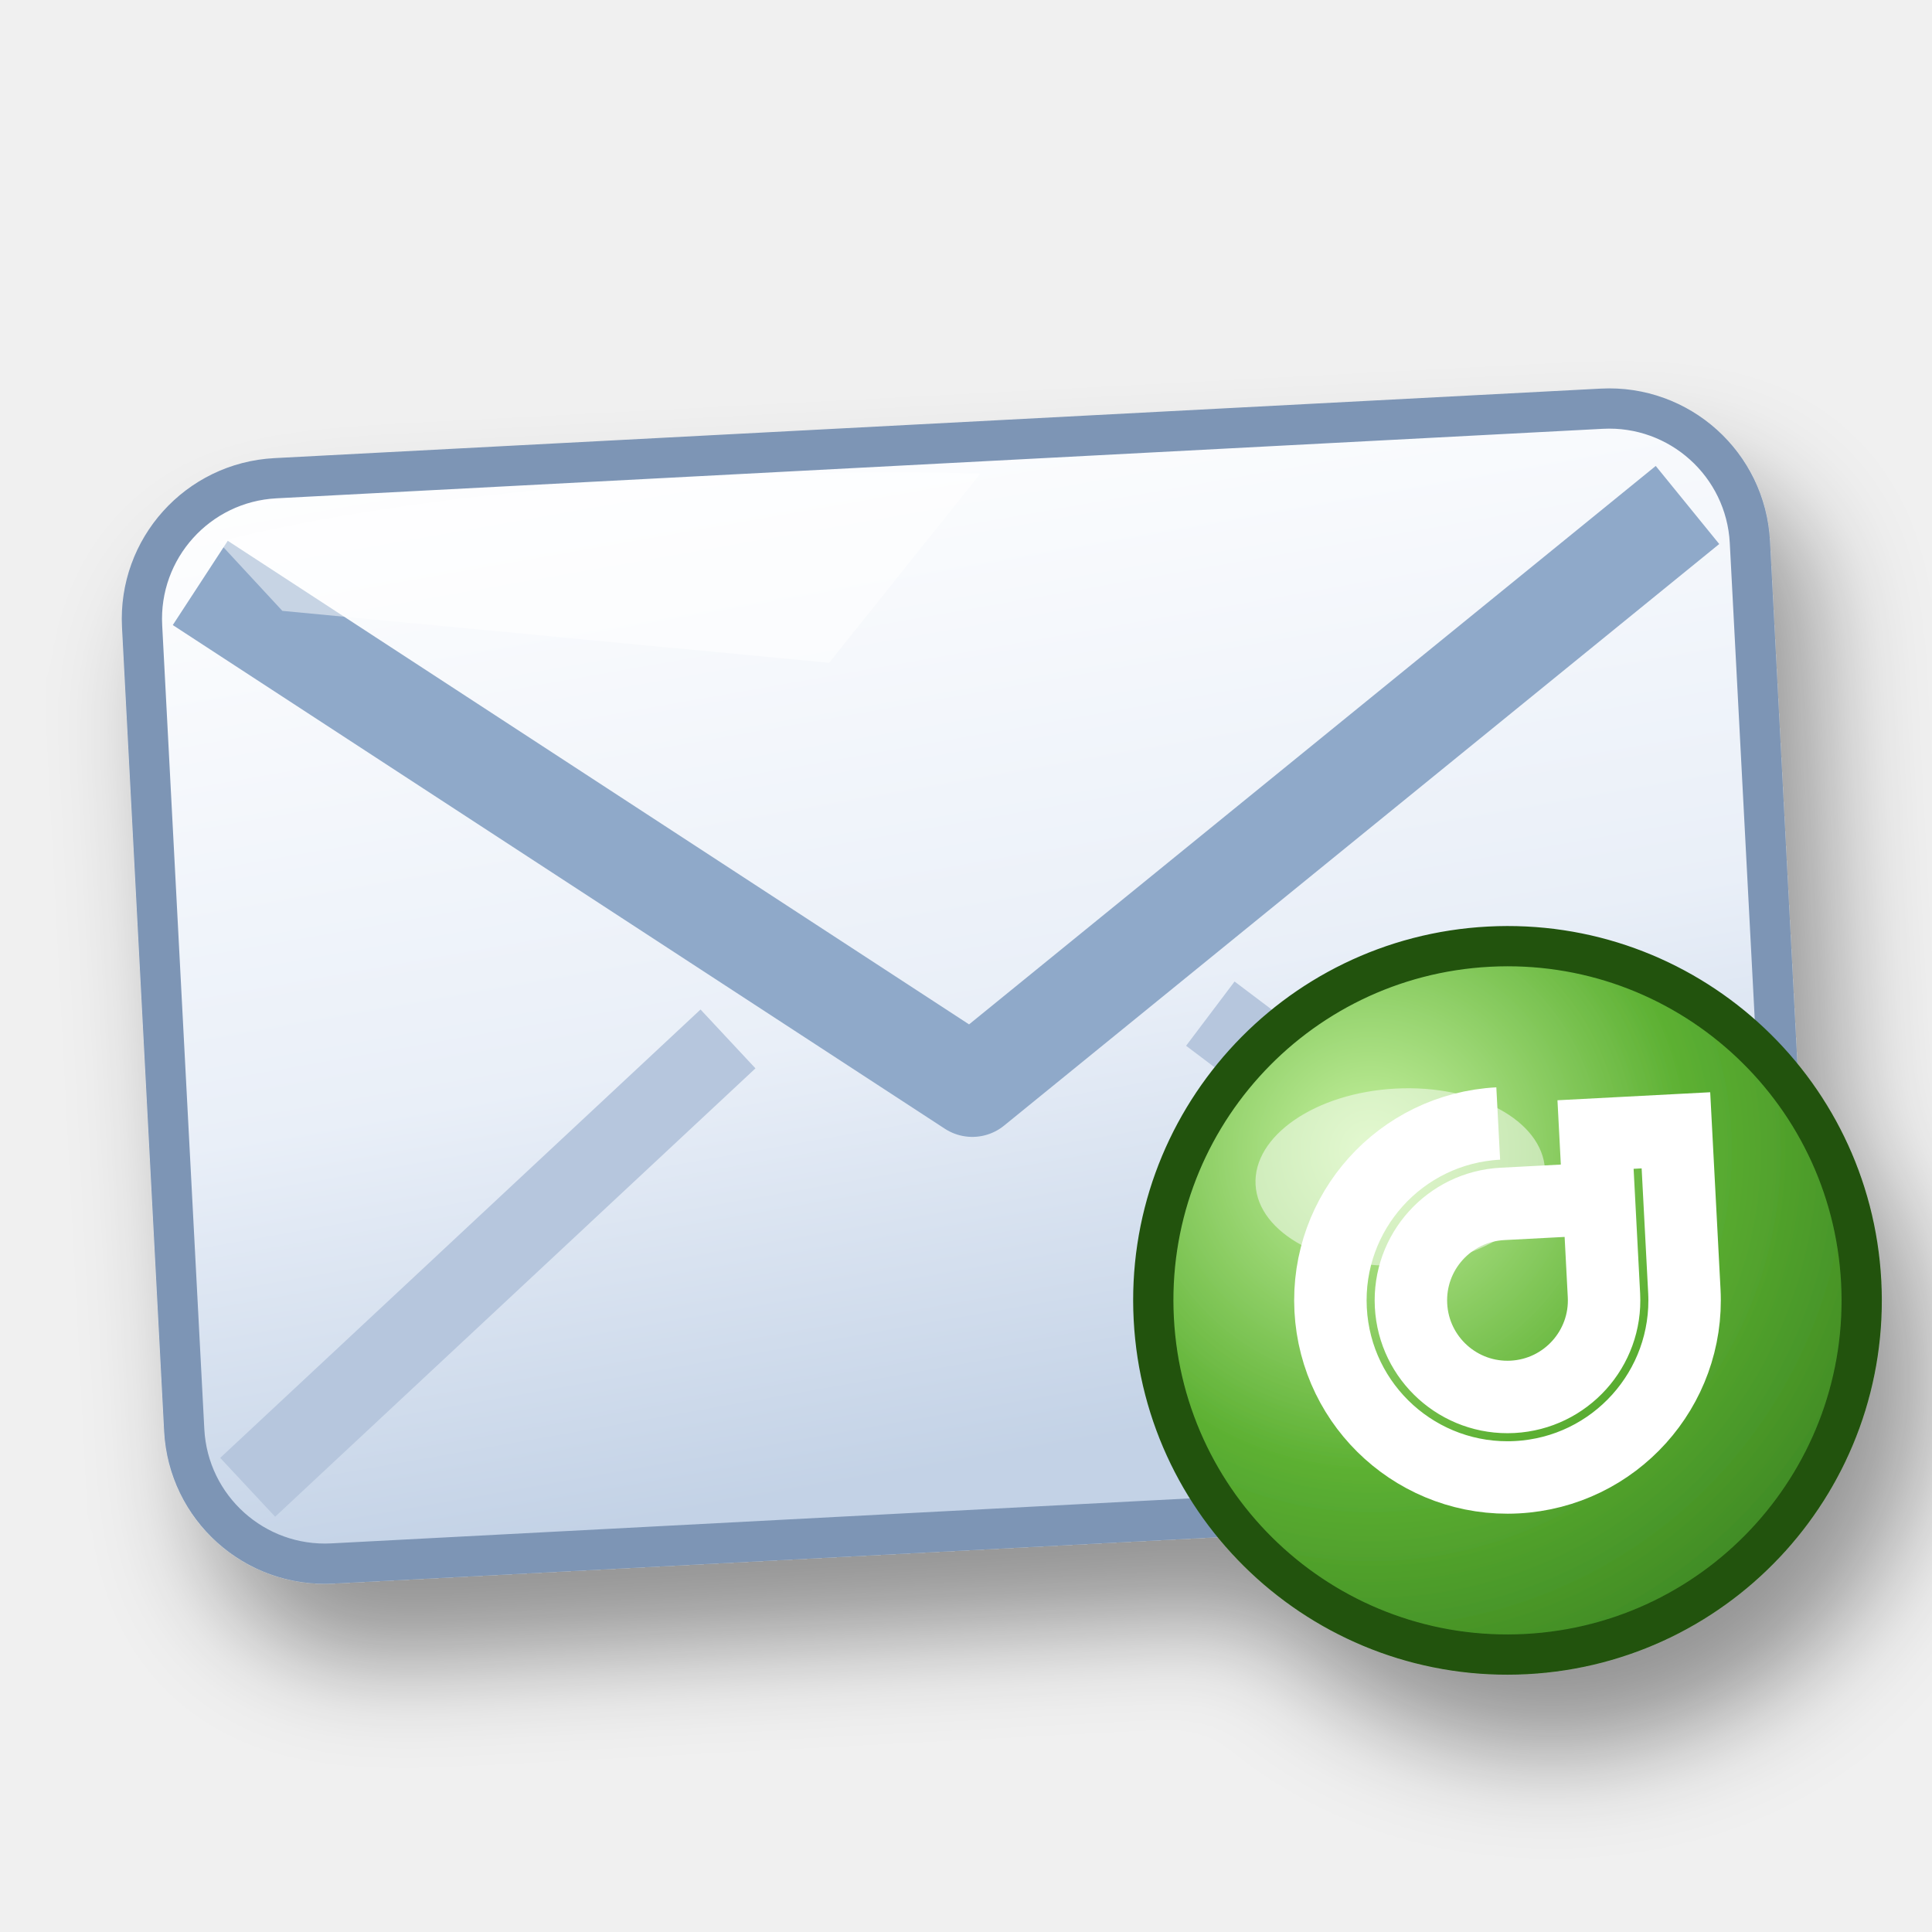
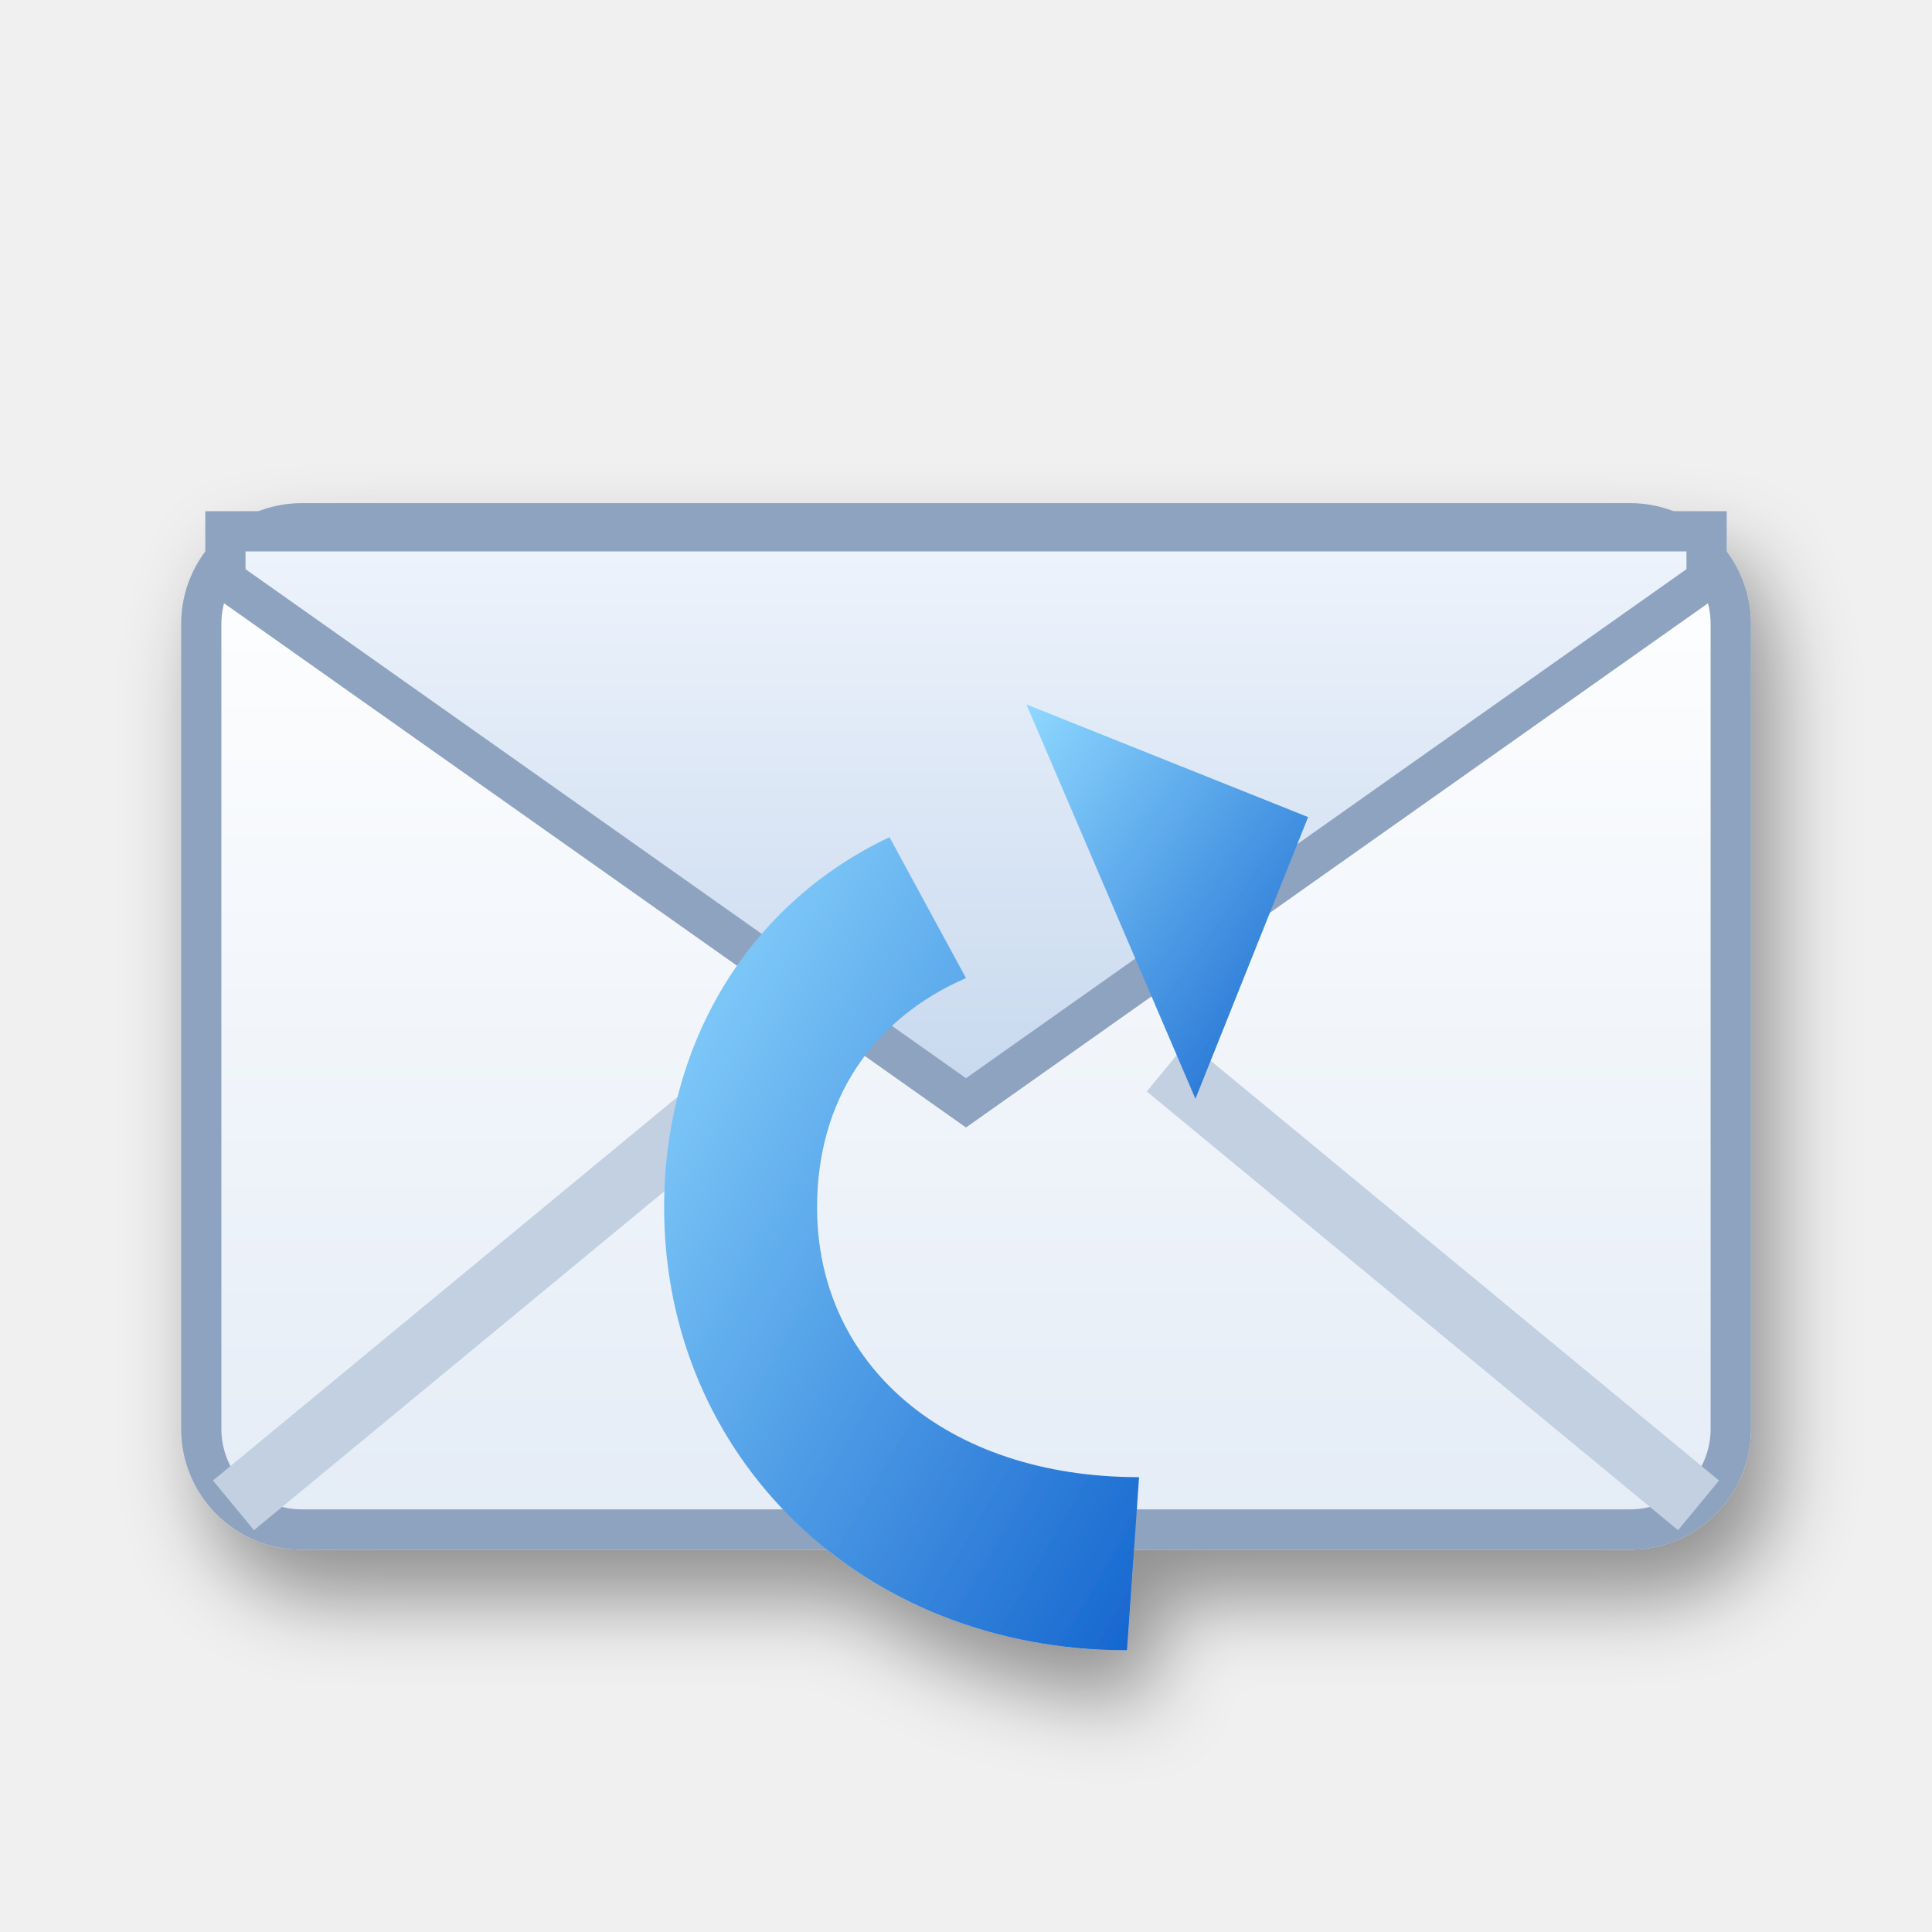
<svg xmlns="http://www.w3.org/2000/svg" viewBox="0 0 48 48">
  <defs>
-     <linearGradient id="env" x1="0" y1="0" x2="0.2" y2="1">
+     <linearGradient id="env" x1="0" y1="0" x2="0" y2="1">
      <stop offset="0" stop-color="#ffffff" />
-       <stop offset="0.6" stop-color="#e9eff8" />
-       <stop offset="1" stop-color="#c3d2e6" />
+       <stop offset="1" stop-color="#e4ecf6" />
    </linearGradient>
-     <radialGradient id="at" cx="0.32" cy="0.28" r="1">
-       <stop offset="0" stop-color="#c8f2a2" />
-       <stop offset="0.45" stop-color="#5cb032" />
-       <stop offset="1" stop-color="#2c701a" />
-     </radialGradient>
-     <filter id="ds" x="-20%" y="-20%" width="140%" height="140%">
-       <feDropShadow dx="1" dy="2" stdDeviation="1.3" flood-opacity="0.38" />
+     <linearGradient id="flap" x1="0" y1="0" x2="0" y2="1">
+       <stop offset="0" stop-color="#eef4fc" />
+       <stop offset="1" stop-color="#c7d8ee" />
+     </linearGradient>
+     <linearGradient id="swoosh" x1="0" y1="0" x2="1" y2="1">
+       <stop offset="0" stop-color="#8fd8ff" />
+       <stop offset="1" stop-color="#1566cf" />
+     </linearGradient>
+     <filter id="dsC" x="-20%" y="-20%" width="140%" height="140%">
+       <feDropShadow dx="0.6" dy="1.2" stdDeviation="1" flood-opacity="0.4" />
    </filter>
  </defs>
-   <g filter="url(#ds)" transform="rotate(-3 24 24)">
-     <rect x="4" y="11" width="40" height="27" rx="3.5" fill="url(#env)" stroke="#7d95b5" />
-     <path d="M5.5 13.5 24 27 42.5 13.5" fill="none" stroke="#8fa9c9" stroke-width="2.5" stroke-linejoin="round" />
-     <path d="M5.5 36 18 25.5M42.5 36 30 25.5" fill="none" stroke="#b6c6dd" stroke-width="2" />
-     <path d="M6 12.5c5-1 13-1.2 19-.7l-4 4.5-13.5-2Z" fill="#ffffff" opacity="0.5" />
-     <circle cx="37" cy="33" r="8.8" fill="url(#at)" stroke="#20520f" />
-     <ellipse cx="34.5" cy="29.8" rx="3.6" ry="2.2" fill="#ffffff" opacity="0.5" />
-     <path d="M37 28.6a4.4 4.4 0 1 0 4.4 4.4v-4h-2v4a2.4 2.4 0 1 1-2.4-2.4h1.8" fill="none" stroke="#ffffff" stroke-width="1.8" />
+   <g filter="url(#dsC)">
+     <rect x="5" y="13" width="38" height="25" rx="2.5" fill="url(#env)" stroke="#8ea3bf" />
+     <path d="M5.6 14.4 24 27.4 42.4 14.4 42.4 13.2 5.6 13.2Z" fill="url(#flap)" stroke="#8ea3bf" />
+     <path d="M5.8 37.4 19 26.5M42.2 37.4 29 26.5" fill="none" stroke="#c2d0e2" stroke-width="1.6" />
+     <path d="M28 41c-6.6 0-11.5-4.8-11.5-11 0-4.2 2.2-7.6 5.6-9.2l1.9 3.5c-2.3 1-3.7 3-3.7 5.7 0 3.9 3.2 6.7 8 6.7z" fill="url(#swoosh)" />
+     <path d="M25.5 17.5l7 2.8-2.8 7z" fill="url(#swoosh)" />
  </g>
</svg>
